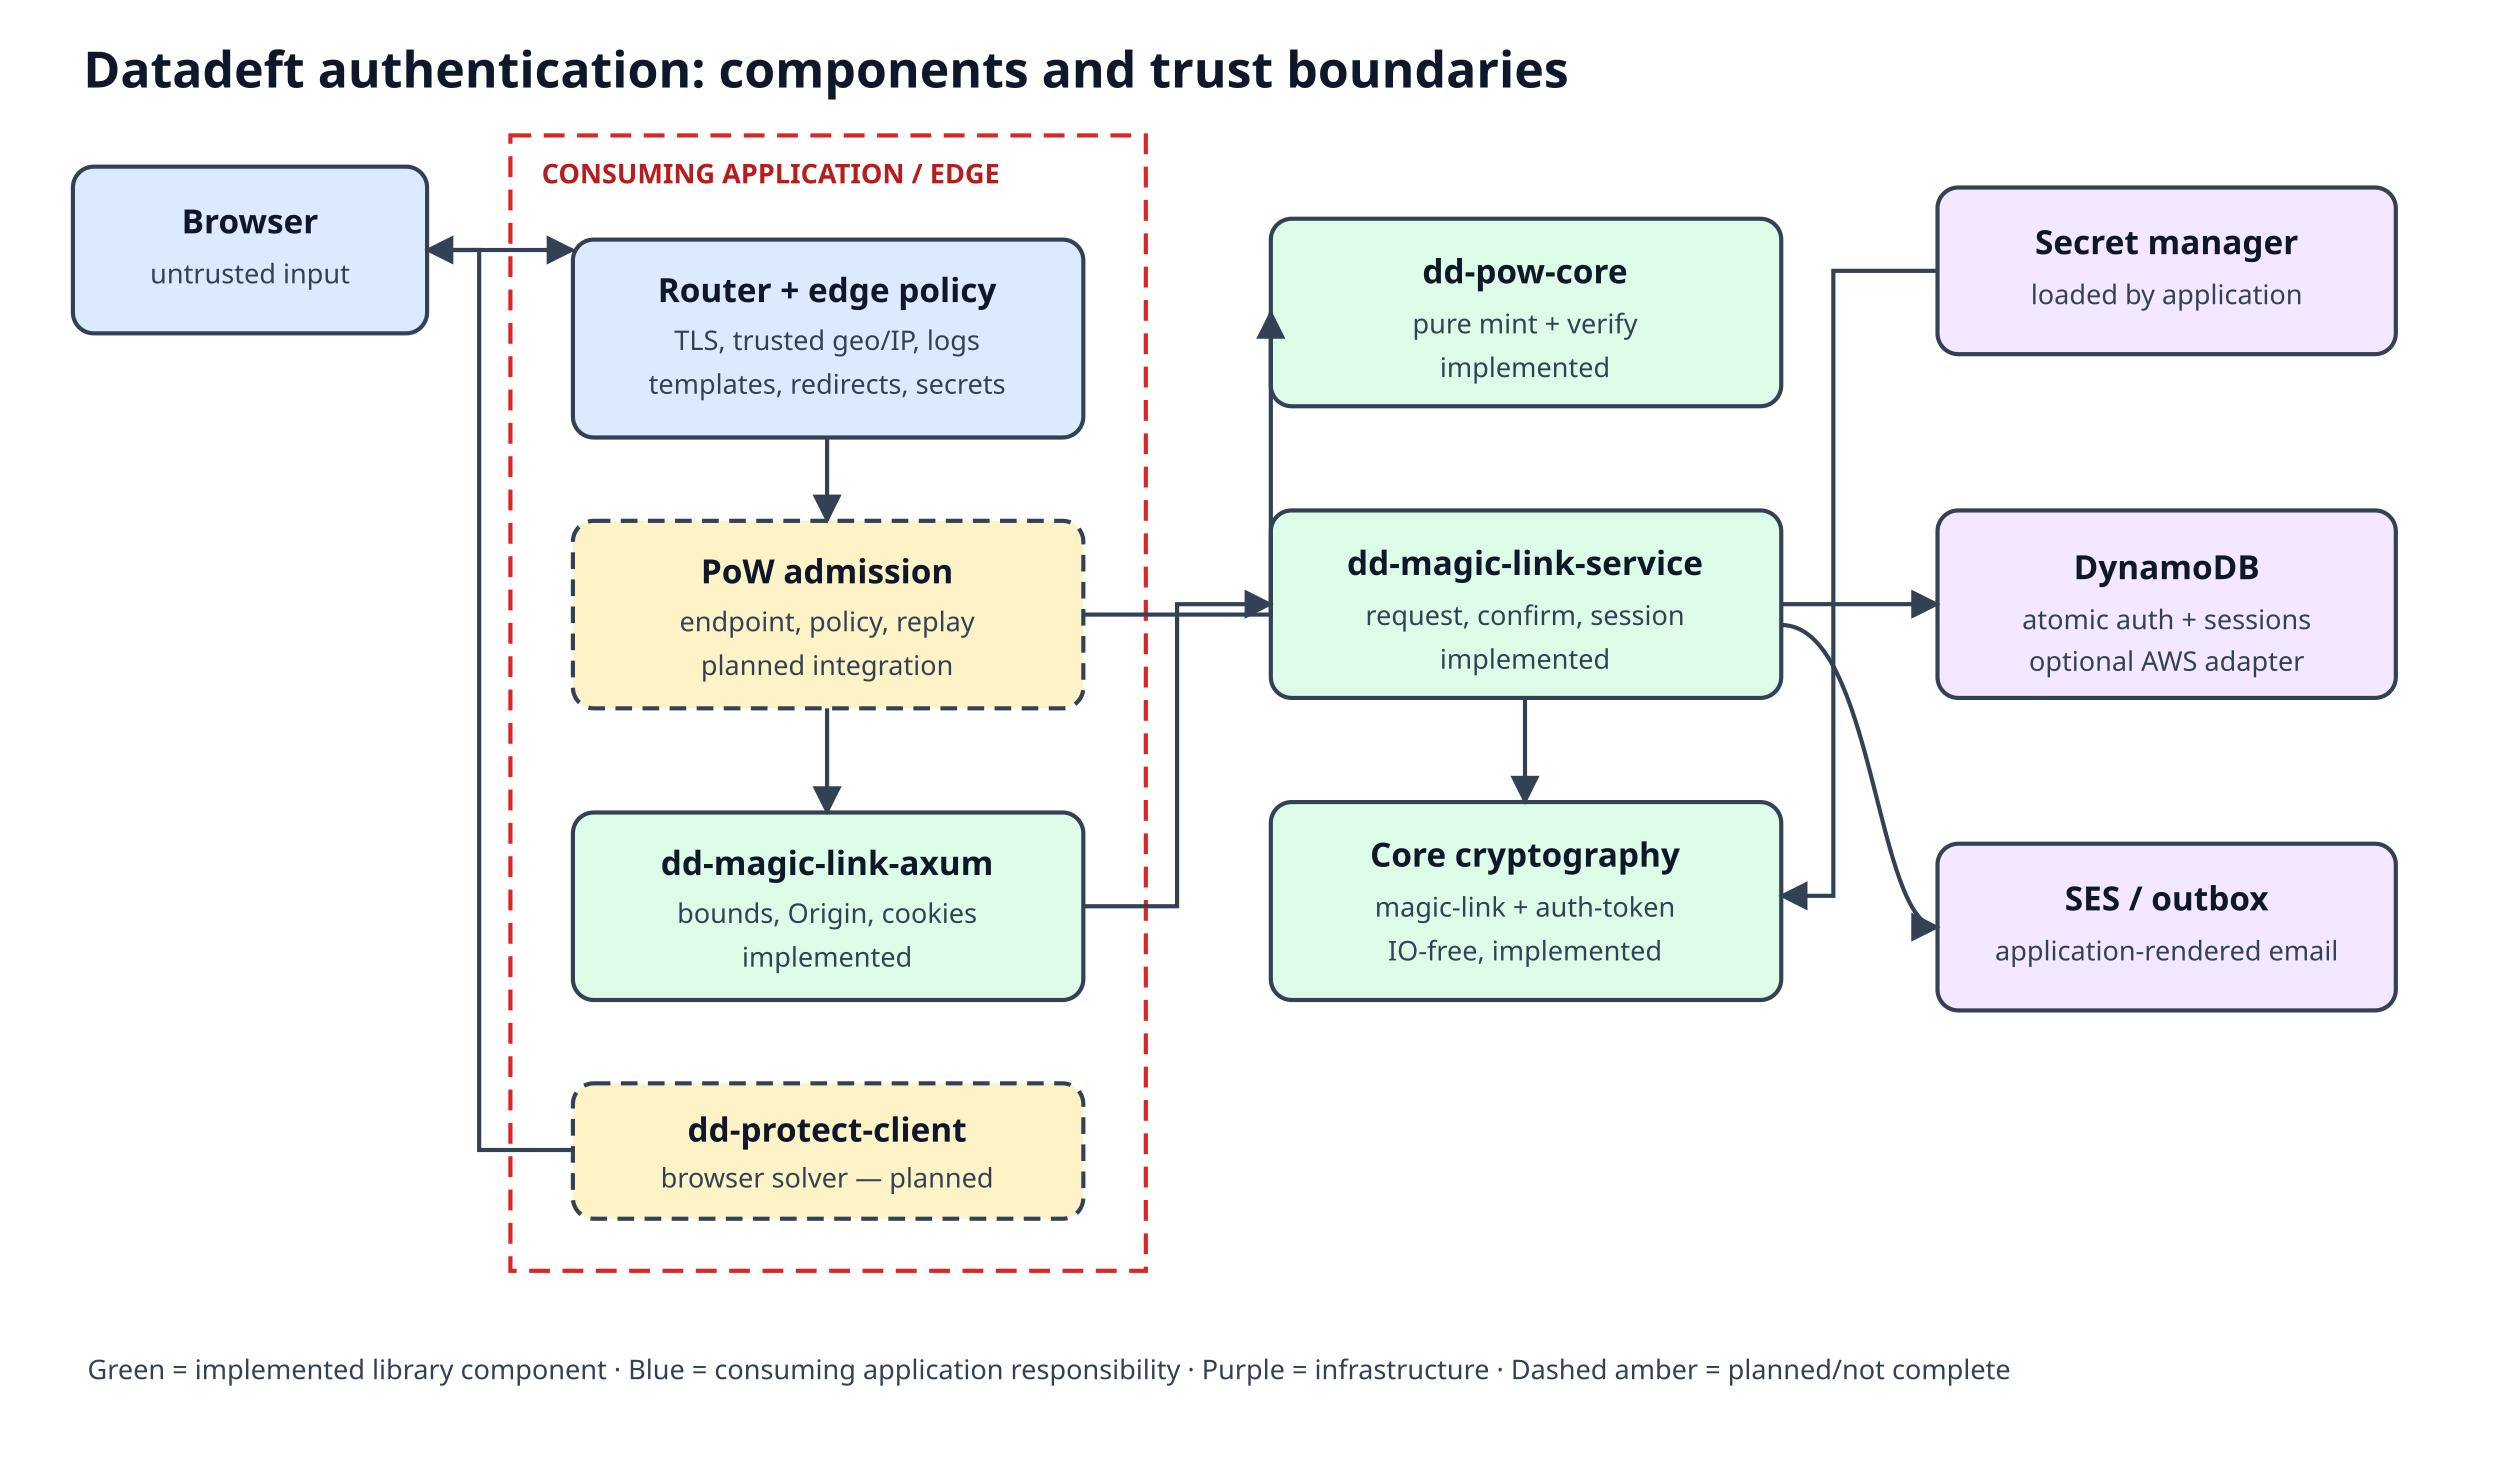
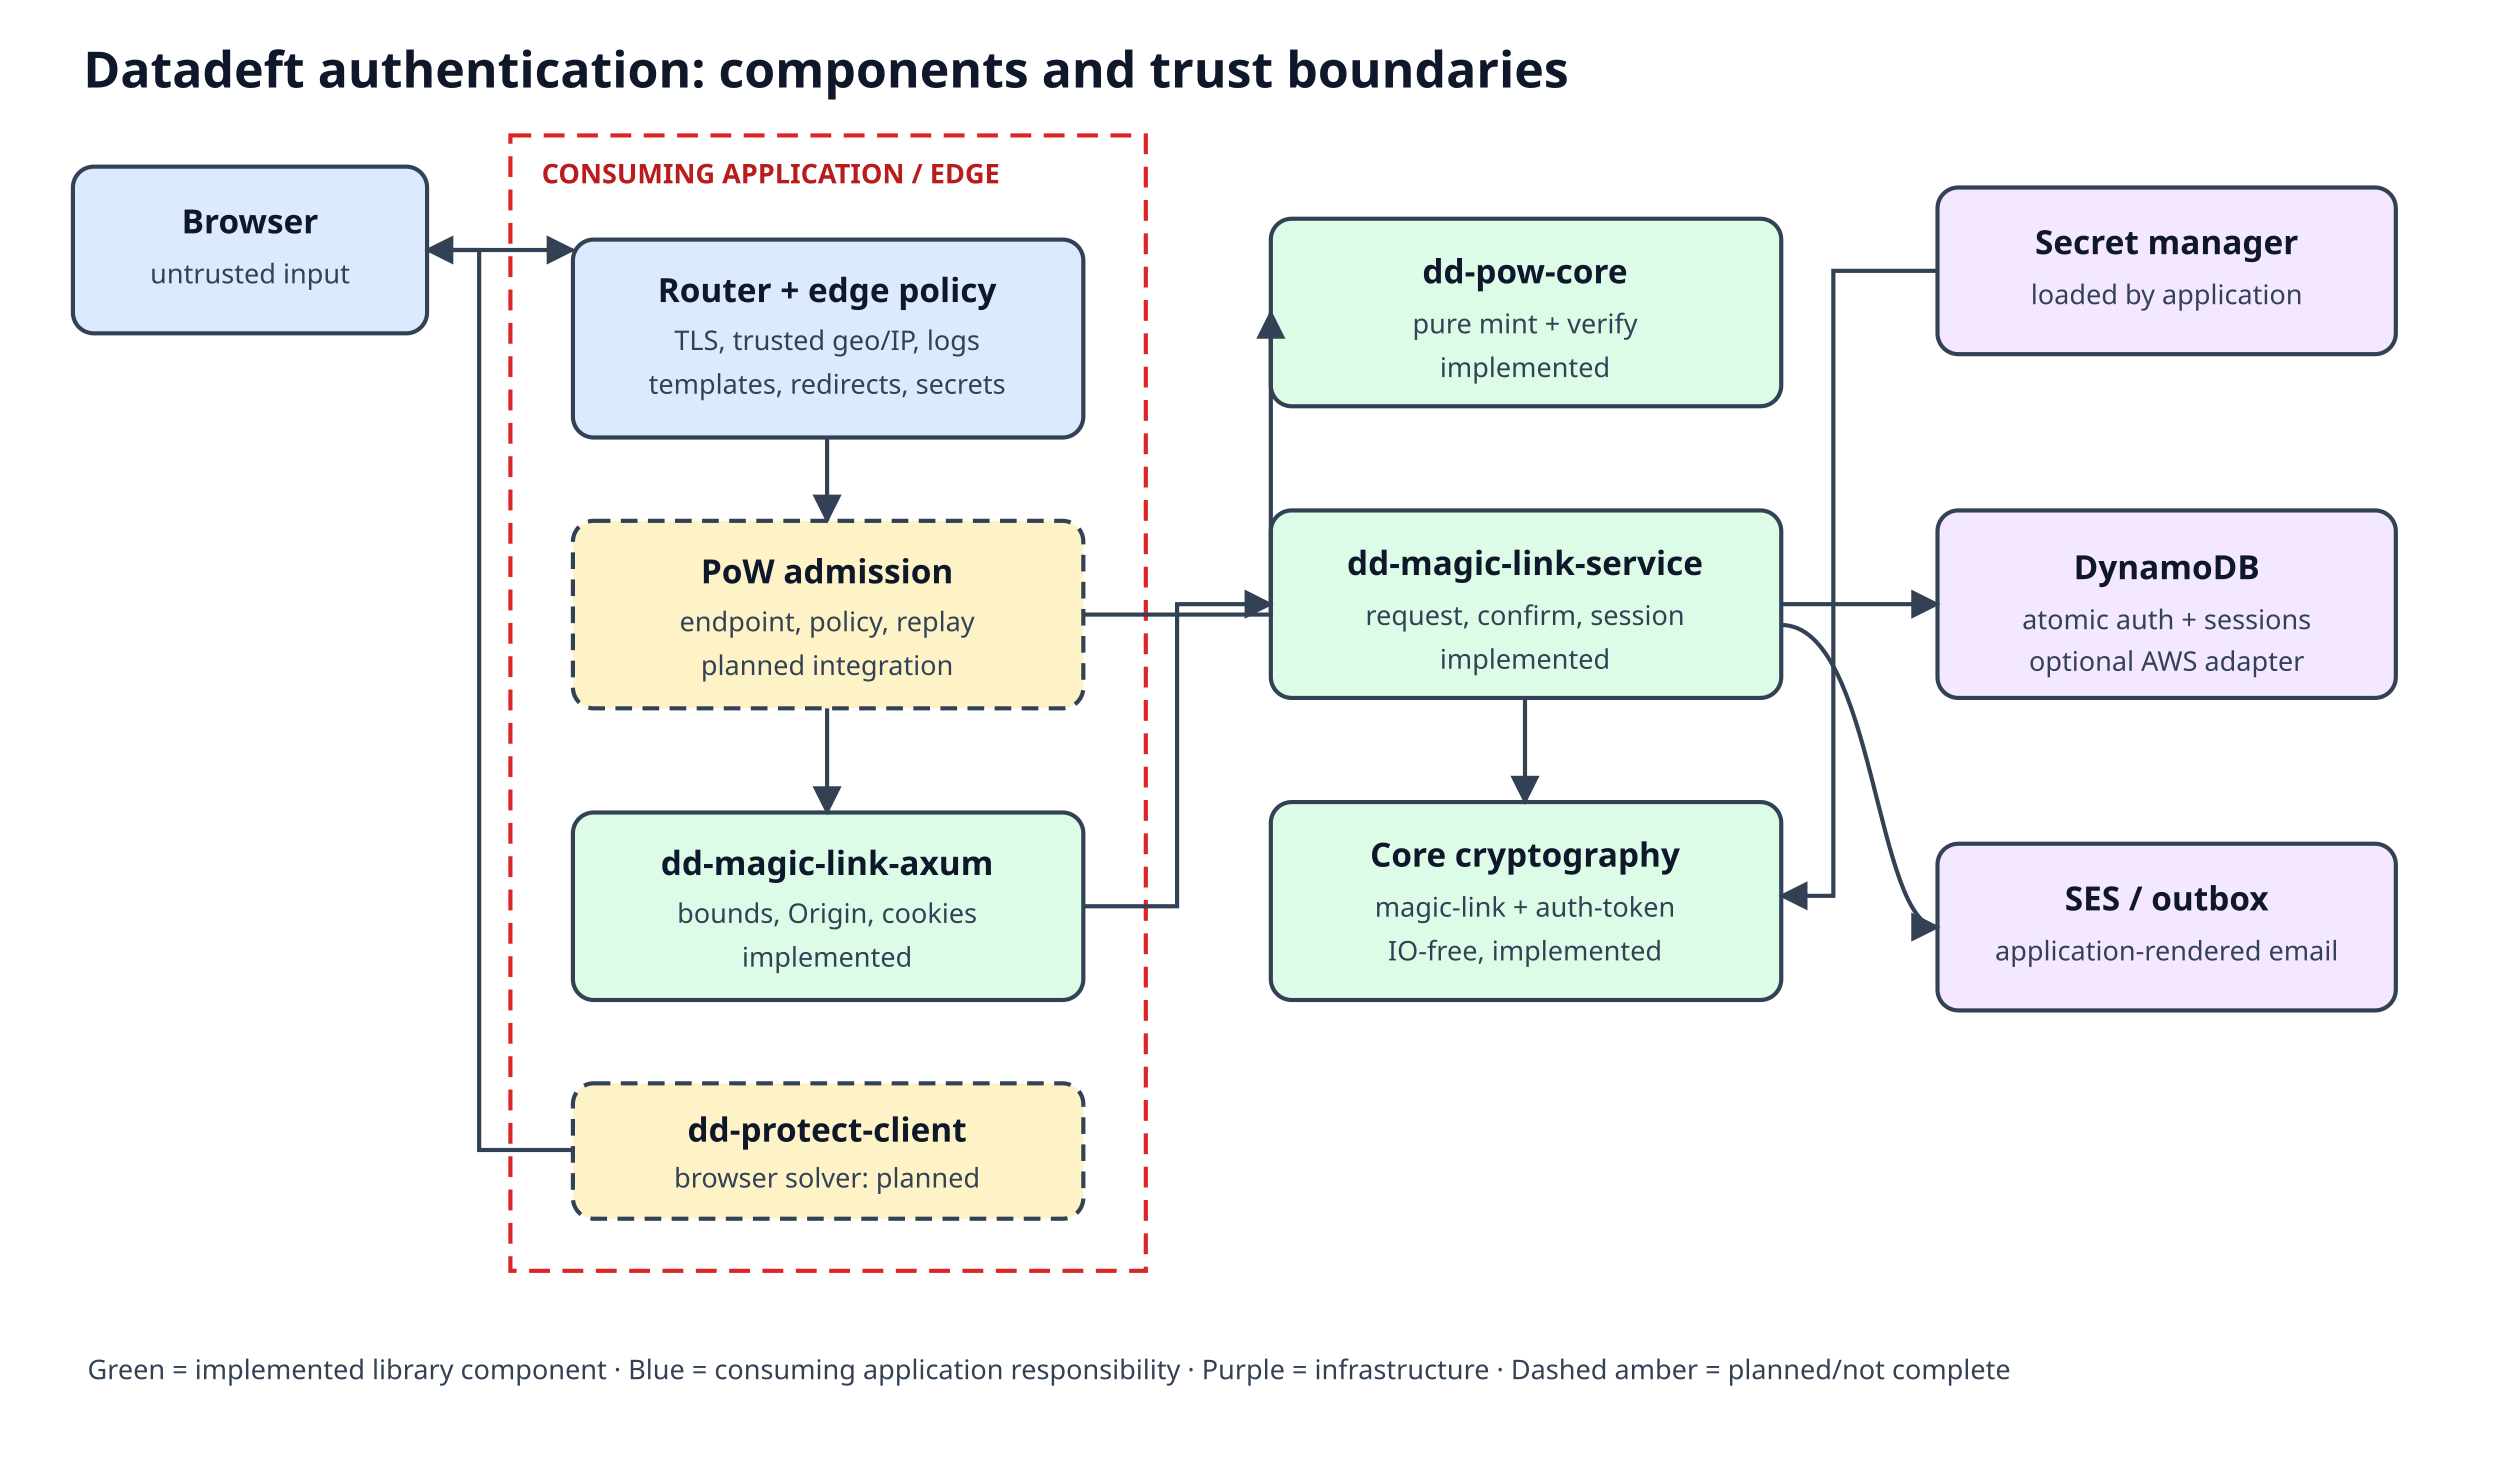
<svg xmlns="http://www.w3.org/2000/svg" width="1200" height="700" viewBox="0 0 1200 700" role="img" aria-labelledby="title desc">
  <defs>
    <marker id="arrow" viewBox="0 0 10 10" refX="9" refY="5" markerWidth="7" markerHeight="7" orient="auto-start-reverse">
      <path d="M0 0L10 5L0 10Z" fill="#334155" />
    </marker>
    <style>
      .title{font:700 24px system-ui,sans-serif;fill:#0f172a}.label{font:600 16px system-ui,sans-serif;fill:#0f172a}.small{font:13px system-ui,sans-serif;fill:#334155}.box{stroke:#334155;stroke-width:2;rx:10}.implemented{fill:#dcfce7}.external{fill:#dbeafe}.planned{fill:#fef3c7;stroke-dasharray:8 5}.infra{fill:#f3e8ff}.line{stroke:#334155;stroke-width:2;fill:none;marker-end:url(#arrow)}.boundary{fill:none;stroke:#dc2626;stroke-width:2;stroke-dasharray:10 6}.boundaryLabel{font:700 13px system-ui,sans-serif;fill:#b91c1c}
    </style>
  </defs>
  <text x="40" y="42" class="title">Datadeft authentication: components and trust boundaries</text>
  <rect x="35" y="80" width="170" height="80" class="box external" />
  <text x="120" y="112" text-anchor="middle" class="label">Browser</text>
  <text x="120" y="136" text-anchor="middle" class="small">untrusted input</text>
  <rect x="245" y="65" width="305" height="545" class="boundary" />
  <text x="260" y="88" class="boundaryLabel">CONSUMING APPLICATION / EDGE</text>
  <rect x="275" y="115" width="245" height="95" class="box external" />
  <text x="397" y="145" text-anchor="middle" class="label">Router + edge policy</text>
  <text x="397" y="168" text-anchor="middle" class="small">TLS, trusted geo/IP, logs</text>
  <text x="397" y="189" text-anchor="middle" class="small">templates, redirects, secrets</text>
  <rect x="275" y="250" width="245" height="90" class="box planned" />
  <text x="397" y="280" text-anchor="middle" class="label">PoW admission</text>
  <text x="397" y="303" text-anchor="middle" class="small">endpoint, policy, replay</text>
  <text x="397" y="324" text-anchor="middle" class="small">planned integration</text>
  <rect x="275" y="390" width="245" height="90" class="box implemented" />
  <text x="397" y="420" text-anchor="middle" class="label">dd-magic-link-axum</text>
  <text x="397" y="443" text-anchor="middle" class="small">bounds, Origin, cookies</text>
  <text x="397" y="464" text-anchor="middle" class="small">implemented</text>
  <rect x="275" y="520" width="245" height="65" class="box planned" />
  <text x="397" y="548" text-anchor="middle" class="label">dd-protect-client</text>
-   <text x="397" y="570" text-anchor="middle" class="small">browser solver — planned</text>
+   <text x="397" y="570" text-anchor="middle" class="small">browser solver: planned</text>
  <rect x="610" y="105" width="245" height="90" class="box implemented" />
  <text x="732" y="136" text-anchor="middle" class="label">dd-pow-core</text>
  <text x="732" y="160" text-anchor="middle" class="small">pure mint + verify</text>
  <text x="732" y="181" text-anchor="middle" class="small">implemented</text>
  <rect x="610" y="245" width="245" height="90" class="box implemented" />
  <text x="732" y="276" text-anchor="middle" class="label">dd-magic-link-service</text>
  <text x="732" y="300" text-anchor="middle" class="small">request, confirm, session</text>
  <text x="732" y="321" text-anchor="middle" class="small">implemented</text>
  <rect x="610" y="385" width="245" height="95" class="box implemented" />
  <text x="732" y="416" text-anchor="middle" class="label">Core cryptography</text>
  <text x="732" y="440" text-anchor="middle" class="small">magic-link + auth-token</text>
  <text x="732" y="461" text-anchor="middle" class="small">IO-free, implemented</text>
  <rect x="930" y="90" width="220" height="80" class="box infra" />
  <text x="1040" y="122" text-anchor="middle" class="label">Secret manager</text>
  <text x="1040" y="146" text-anchor="middle" class="small">loaded by application</text>
  <rect x="930" y="245" width="220" height="90" class="box infra" />
  <text x="1040" y="278" text-anchor="middle" class="label">DynamoDB</text>
  <text x="1040" y="302" text-anchor="middle" class="small">atomic auth + sessions</text>
  <text x="1040" y="322" text-anchor="middle" class="small">optional AWS adapter</text>
  <rect x="930" y="405" width="220" height="80" class="box infra" />
  <text x="1040" y="437" text-anchor="middle" class="label">SES / outbox</text>
  <text x="1040" y="461" text-anchor="middle" class="small">application-rendered email</text>
  <path d="M205 120H275" class="line" />
  <path d="M397 210V250" class="line" />
  <path d="M520 295H610V150" class="line" />
  <path d="M397 340V390" class="line" />
  <path d="M520 435H565V290H610" class="line" />
  <path d="M732 335V385" class="line" />
  <path d="M855 290H930" class="line" />
  <path d="M855 300C900 300 900 445 930 445" class="line" />
  <path d="M930 130H880V430H855" class="line" />
  <path d="M275 552H230V120H205" class="line" />
  <text x="42" y="662" class="small">Green = implemented library component · Blue = consuming application responsibility · Purple = infrastructure · Dashed amber = planned/not complete</text>
</svg>
